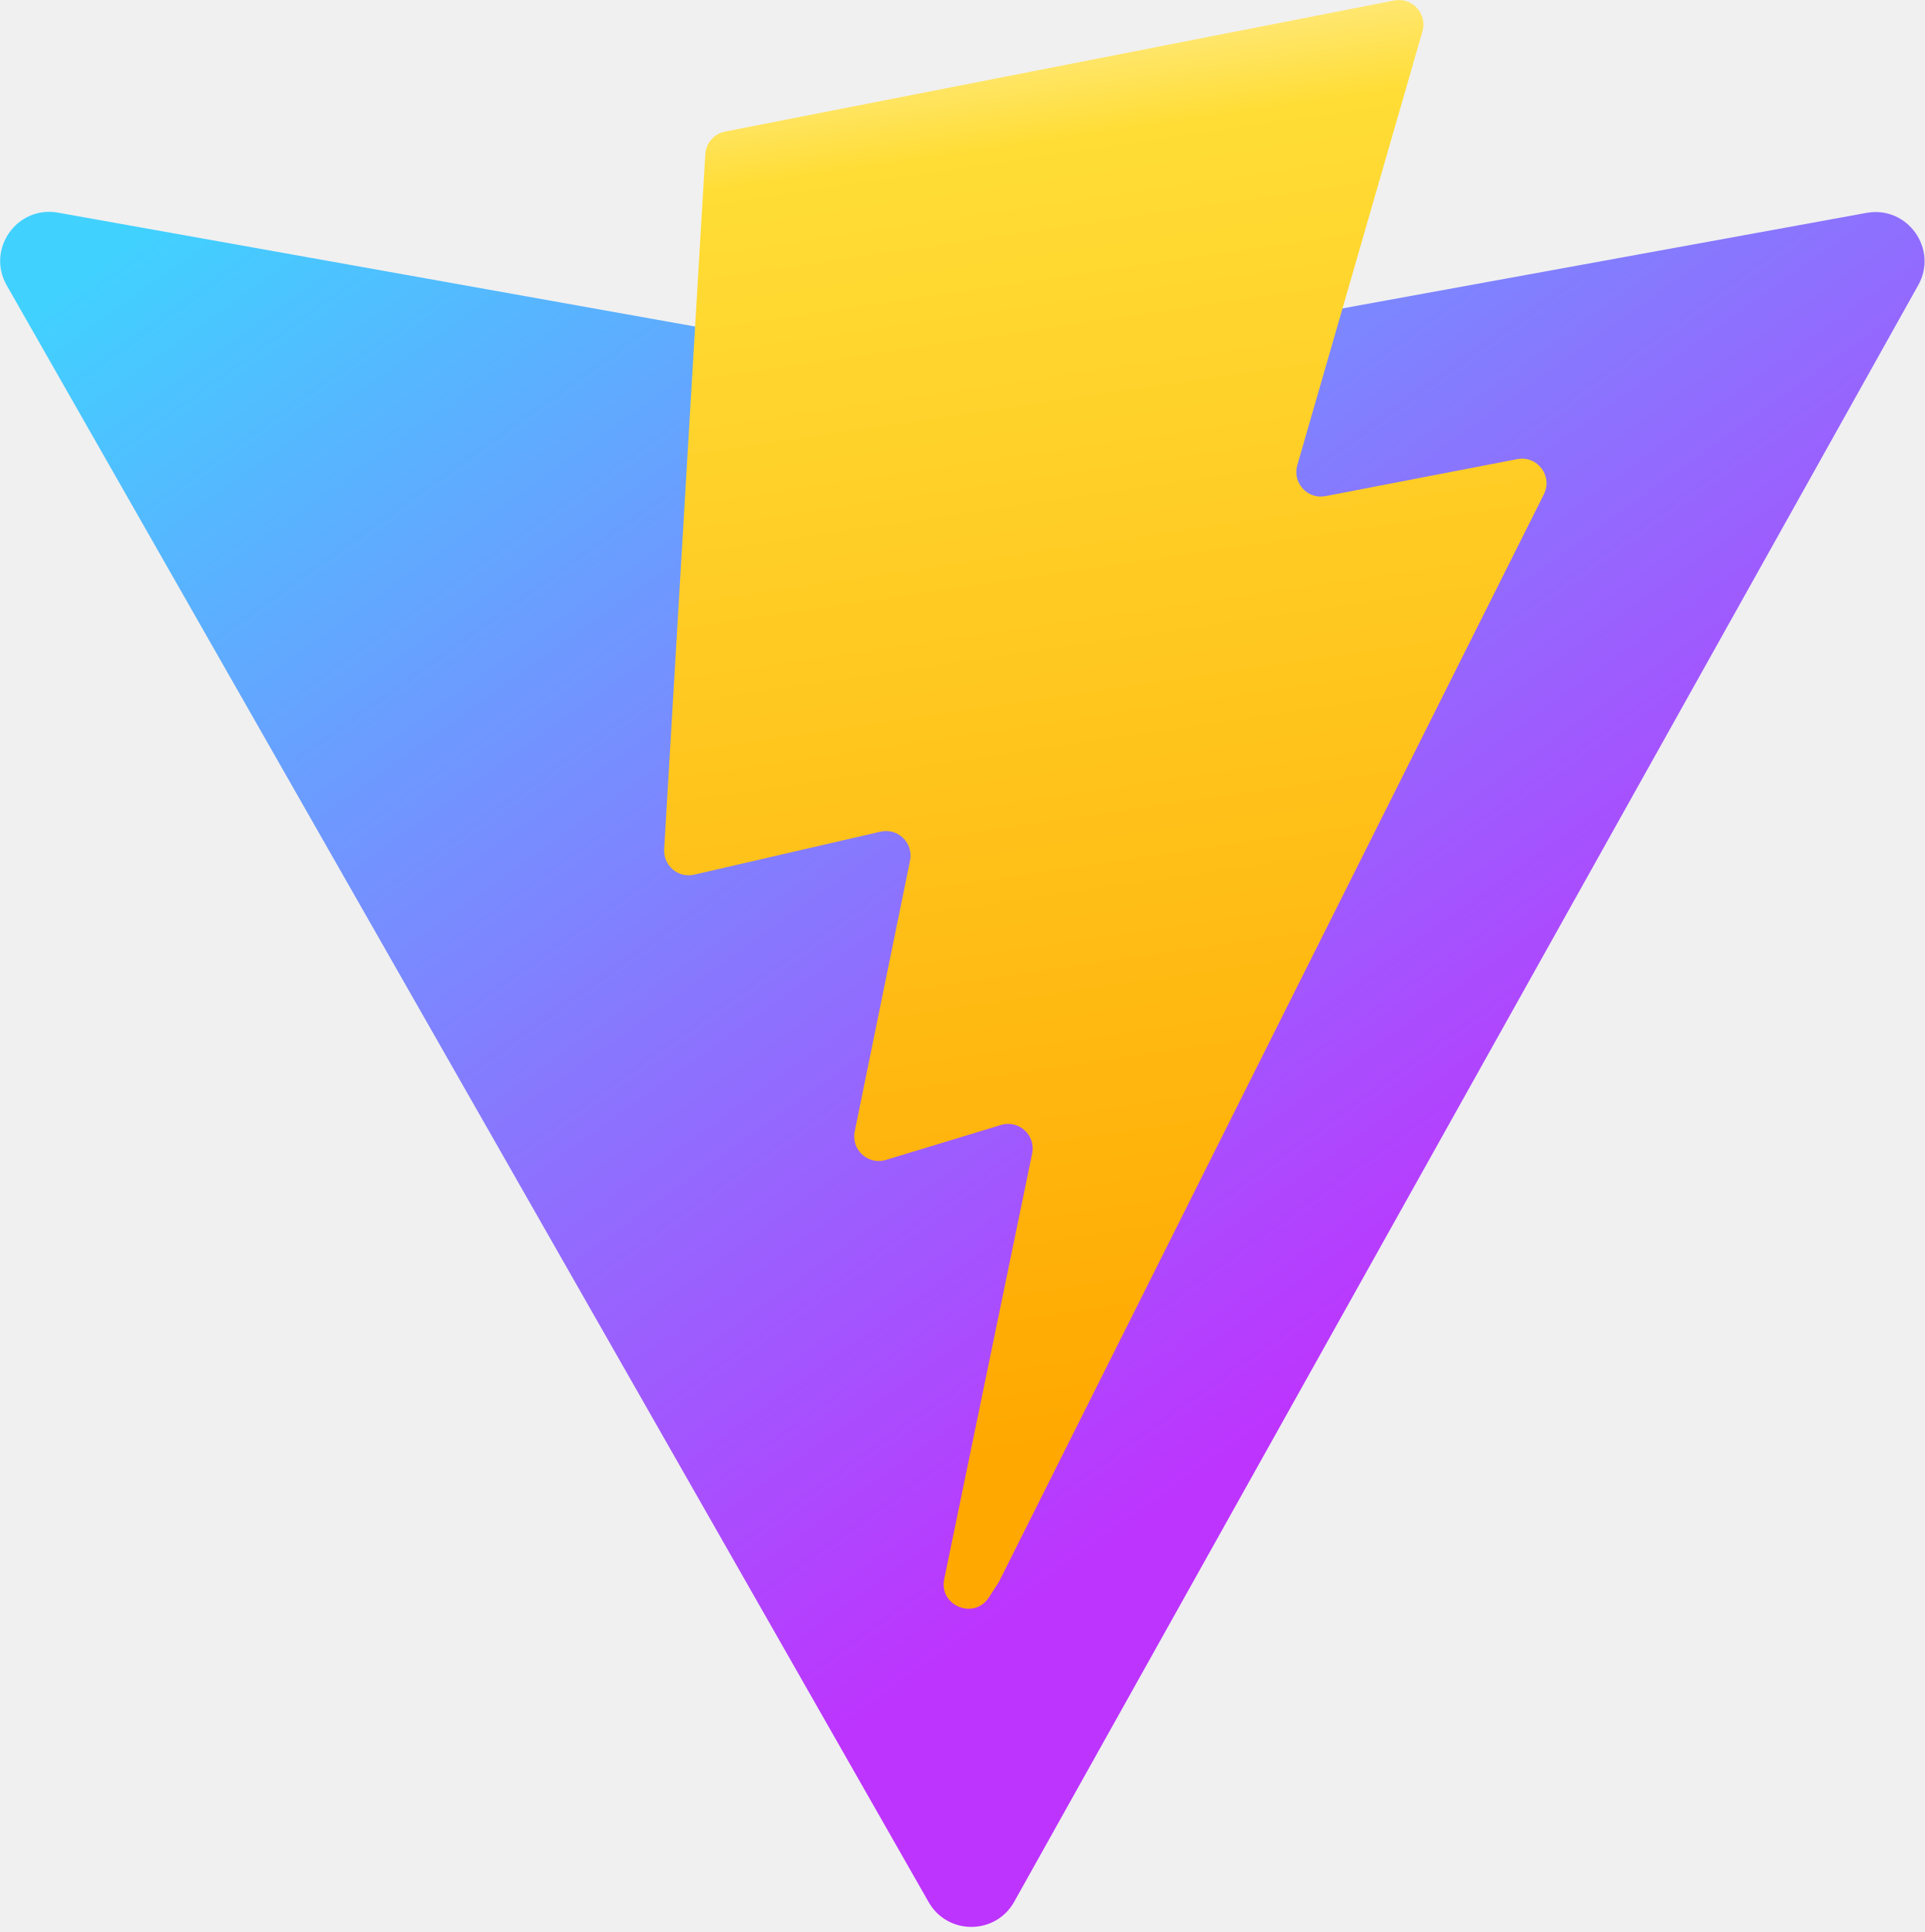
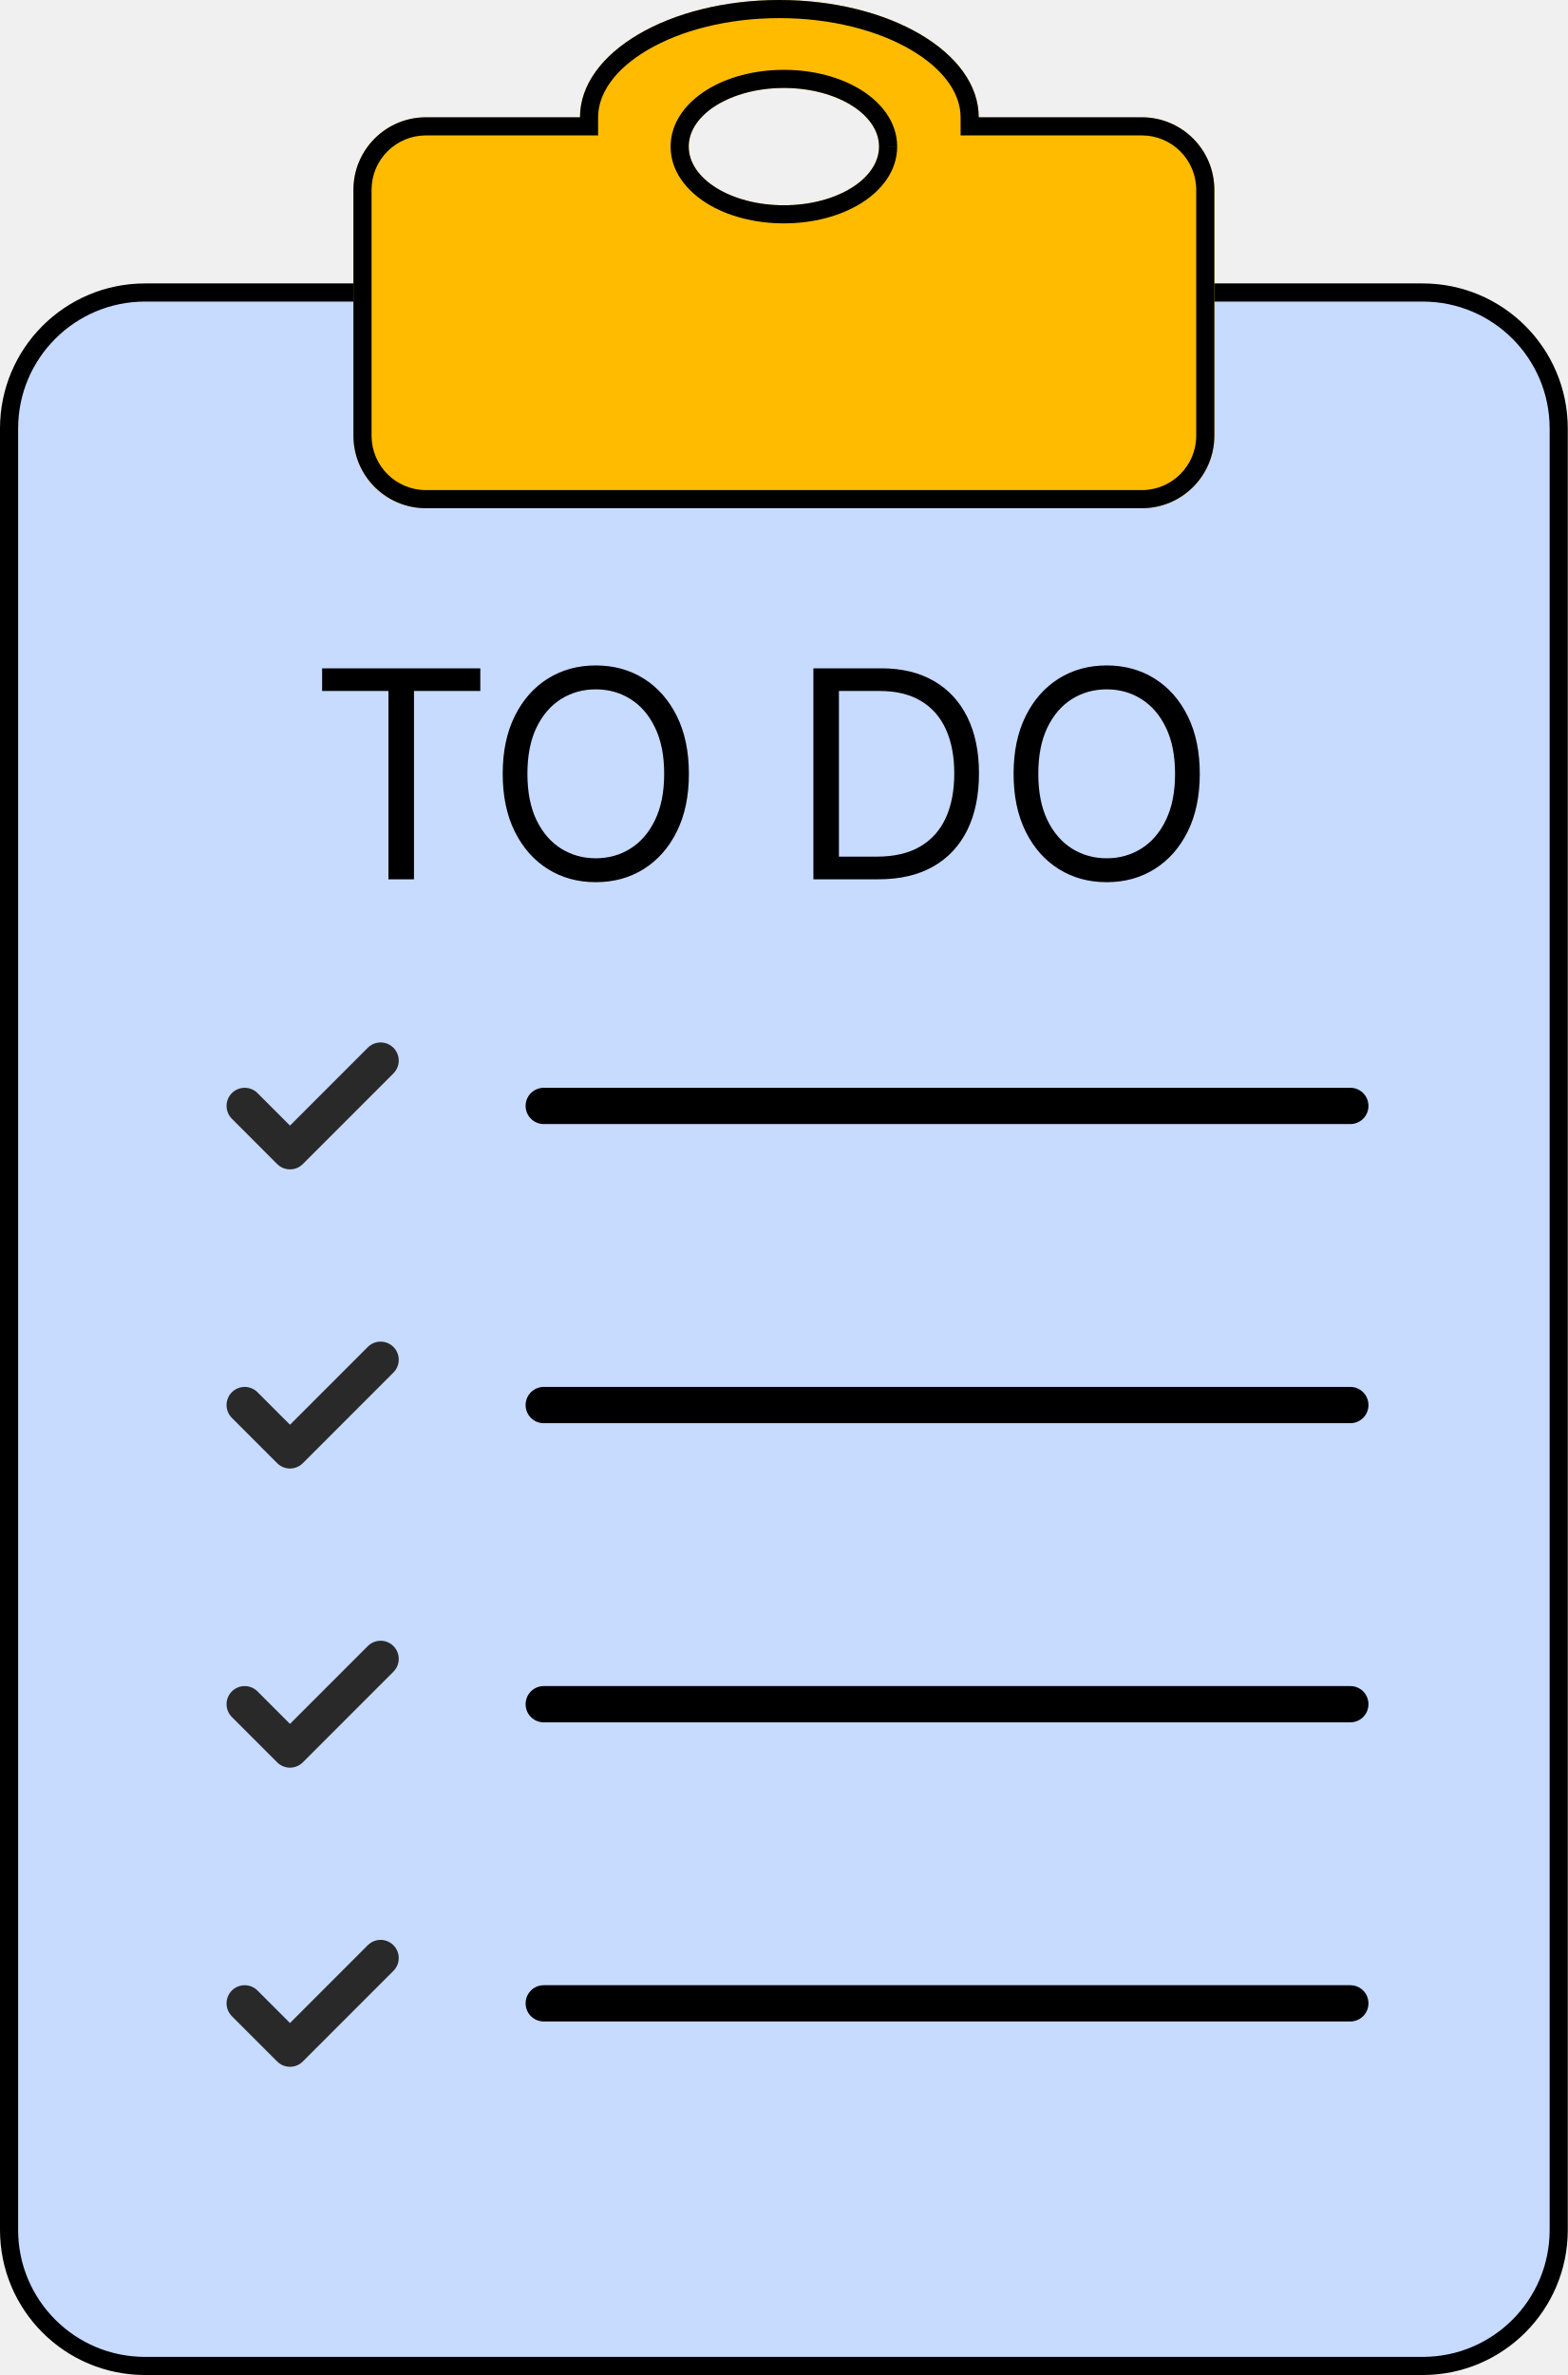
- <svg xmlns="http://www.w3.org/2000/svg" aria-hidden="true" role="img" class="iconify iconify--logos" width="31.88" height="32" preserveAspectRatio="xMidYMid meet" viewBox="0 0 256 257">
-   <defs>
-     <linearGradient id="IconifyId1813088fe1fbc01fb466" x1="-.828%" x2="57.636%" y1="7.652%" y2="78.411%">
-       <stop offset="0%" stop-color="#41D1FF" />
-       <stop offset="100%" stop-color="#BD34FE" />
-     </linearGradient>
-     <linearGradient id="IconifyId1813088fe1fbc01fb467" x1="43.376%" x2="50.316%" y1="2.242%" y2="89.03%">
-       <stop offset="0%" stop-color="#FFEA83" />
-       <stop offset="8.333%" stop-color="#FFDD35" />
-       <stop offset="100%" stop-color="#FFA800" />
-     </linearGradient>
-   </defs>
-   <path fill="url(#IconifyId1813088fe1fbc01fb466)" d="M255.153 37.938L134.897 252.976c-2.483 4.44-8.862 4.466-11.382.048L.875 37.958c-2.746-4.814 1.371-10.646 6.827-9.67l120.385 21.517a6.537 6.537 0 0 0 2.322-.004l117.867-21.483c5.438-.991 9.574 4.796 6.877 9.62Z" />
-   <path fill="url(#IconifyId1813088fe1fbc01fb467)" d="M185.432.063L96.44 17.501a3.268 3.268 0 0 0-2.634 3.014l-5.474 92.456a3.268 3.268 0 0 0 3.997 3.378l24.777-5.718c2.318-.535 4.413 1.507 3.936 3.838l-7.361 36.047c-.495 2.426 1.782 4.5 4.151 3.78l15.304-4.649c2.372-.72 4.652 1.36 4.15 3.788l-11.698 56.621c-.732 3.542 3.979 5.473 5.943 2.437l1.313-2.028l72.516-144.72c1.215-2.423-.88-5.186-3.54-4.672l-25.505 4.922c-2.396.462-4.435-1.77-3.759-4.114l16.646-57.705c.677-2.35-1.37-4.583-3.769-4.113Z" />
+ <svg xmlns="http://www.w3.org/2000/svg" width="173" height="262" viewBox="0 0 173 262" fill="none">
+   <rect x="1" y="32.268" width="171" height="228.733" rx="15" fill="#C7DAFF" stroke="black" stroke-width="2" />
+   <mask id="path-2-inside-1_9_78" fill="white">
+     <path fill-rule="evenodd" clip-rule="evenodd" d="M64 12.938H47C42.582 12.938 39 16.52 39 20.938V48.066C39 52.484 42.582 56.066 47 56.066H126C130.418 56.066 134 52.484 134 48.066V20.938C134 16.52 130.418 12.938 126 12.938H108C108 5.793 98.15 0 86 0C73.85 0 64 5.793 64 12.938ZM97 16.173C97 19.746 92.299 22.642 86.5 22.642C80.701 22.642 76 19.746 76 16.173C76 12.6 80.701 9.704 86.5 9.704C92.296 9.704 96.995 12.597 97 16.168" />
+   </mask>
+   <path fill-rule="evenodd" clip-rule="evenodd" d="M64 12.938H47C42.582 12.938 39 16.52 39 20.938V48.066C39 52.484 42.582 56.066 47 56.066H126C130.418 56.066 134 52.484 134 48.066V20.938C134 16.52 130.418 12.938 126 12.938H108C108 5.793 98.15 0 86 0C73.85 0 64 5.793 64 12.938ZM97 16.173C97 19.746 92.299 22.642 86.5 22.642C80.701 22.642 76 19.746 76 16.173C76 12.6 80.701 9.704 86.5 9.704C92.296 9.704 96.995 12.597 97 16.168" fill="#FFBB00" />
+   <path d="M96 16.168L96 16.174L98 16.172L98 16.167L96 16.168ZM64 12.938V14.938H66V12.938H64ZM108 12.938H106V14.938H108V12.938ZM47 14.938H64V10.938H47V14.938ZM41 20.938C41 17.625 43.686 14.938 47 14.938V10.938C41.477 10.938 37 15.415 37 20.938H41ZM41 48.066V20.938H37V48.066H41ZM47 54.066C43.686 54.066 41 51.38 41 48.066H37C37 53.589 41.477 58.066 47 58.066V54.066ZM126 54.066H47V58.066H126V54.066ZM132 48.066C132 51.38 129.314 54.066 126 54.066V58.066C131.523 58.066 136 53.589 136 48.066H132ZM132 20.938V48.066H136V20.938H132ZM126 14.938C129.314 14.938 132 17.625 132 20.938H136C136 15.415 131.523 10.938 126 10.938V14.938ZM108 14.938H126V10.938H108V14.938ZM110 12.938C110 8.367 106.863 4.59 102.57 2.066C98.231 -0.486 92.368 -2 86 -2V2C91.782 2 96.919 3.382 100.542 5.513C104.212 7.672 106 10.364 106 12.938H110ZM86 -2C79.632 -2 73.769 -0.486 69.43 2.066C65.137 4.59 62 8.367 62 12.938H66C66 10.364 67.788 7.672 71.457 5.513C75.081 3.382 80.218 2 86 2V-2ZM86.5 24.642C89.709 24.642 92.71 23.845 94.974 22.45C97.205 21.075 99 18.912 99 16.173H95C95 17.007 94.444 18.078 92.876 19.044C91.339 19.991 89.09 20.642 86.5 20.642V24.642ZM74 16.173C74 18.912 75.795 21.075 78.026 22.45C80.29 23.845 83.291 24.642 86.5 24.642V20.642C83.91 20.642 81.661 19.991 80.124 19.044C78.556 18.078 78 17.007 78 16.173H74ZM86.5 7.704C83.291 7.704 80.29 8.501 78.026 9.896C75.795 11.271 74 13.434 74 16.173H78C78 15.339 78.556 14.268 80.124 13.301C81.661 12.354 83.91 11.704 86.5 11.704V7.704ZM99 16.165C98.996 13.428 97.201 11.267 94.97 9.894C92.707 8.5 89.708 7.704 86.5 7.704V11.704C89.089 11.704 91.337 12.354 92.873 13.3C94.442 14.266 94.999 15.336 95 16.17L99 16.165Z" fill="black" mask="url(#path-2-inside-1_9_78)" />
+   <path d="M35.545 76.227V73.727H53V76.227H45.682V97H42.864V76.227H35.545ZM76.017 85.364C76.017 87.818 75.574 89.939 74.688 91.727C73.801 93.515 72.585 94.894 71.04 95.864C69.494 96.833 67.729 97.318 65.744 97.318C63.76 97.318 61.994 96.833 60.449 95.864C58.903 94.894 57.688 93.515 56.801 91.727C55.915 89.939 55.472 87.818 55.472 85.364C55.472 82.909 55.915 80.788 56.801 79C57.688 77.212 58.903 75.833 60.449 74.864C61.994 73.894 63.76 73.409 65.744 73.409C67.729 73.409 69.494 73.894 71.04 74.864C72.585 75.833 73.801 77.212 74.688 79C75.574 80.788 76.017 82.909 76.017 85.364ZM73.29 85.364C73.29 83.349 72.953 81.648 72.278 80.261C71.612 78.875 70.706 77.826 69.562 77.114C68.426 76.401 67.153 76.046 65.744 76.046C64.335 76.046 63.059 76.401 61.915 77.114C60.778 77.826 59.873 78.875 59.199 80.261C58.532 81.648 58.199 83.349 58.199 85.364C58.199 87.379 58.532 89.079 59.199 90.466C59.873 91.852 60.778 92.901 61.915 93.614C63.059 94.326 64.335 94.682 65.744 94.682C67.153 94.682 68.426 94.326 69.562 93.614C70.706 92.901 71.612 91.852 72.278 90.466C72.953 89.079 73.29 87.379 73.29 85.364ZM96.938 97H89.756V73.727H97.256C99.513 73.727 101.445 74.193 103.051 75.125C104.657 76.049 105.888 77.379 106.744 79.114C107.6 80.841 108.028 82.909 108.028 85.318C108.028 87.742 107.597 89.829 106.733 91.579C105.869 93.322 104.612 94.663 102.96 95.602C101.309 96.534 99.301 97 96.938 97ZM92.574 94.5H96.756C98.68 94.5 100.275 94.129 101.54 93.386C102.805 92.644 103.748 91.587 104.369 90.216C104.991 88.845 105.301 87.212 105.301 85.318C105.301 83.439 104.994 81.822 104.381 80.466C103.767 79.102 102.85 78.057 101.631 77.329C100.411 76.595 98.892 76.227 97.074 76.227H92.574V94.5ZM132.392 85.364C132.392 87.818 131.949 89.939 131.062 91.727C130.176 93.515 128.96 94.894 127.415 95.864C125.869 96.833 124.104 97.318 122.119 97.318C120.134 97.318 118.369 96.833 116.824 95.864C115.278 94.894 114.063 93.515 113.176 91.727C112.29 89.939 111.847 87.818 111.847 85.364C111.847 82.909 112.29 80.788 113.176 79C114.063 77.212 115.278 75.833 116.824 74.864C118.369 73.894 120.134 73.409 122.119 73.409C124.104 73.409 125.869 73.894 127.415 74.864C128.96 75.833 130.176 77.212 131.062 79C131.949 80.788 132.392 82.909 132.392 85.364ZM129.665 85.364C129.665 83.349 129.328 81.648 128.653 80.261C127.987 78.875 127.081 77.826 125.938 77.114C124.801 76.401 123.528 76.046 122.119 76.046C120.71 76.046 119.434 76.401 118.29 77.114C117.153 77.826 116.248 78.875 115.574 80.261C114.907 81.648 114.574 83.349 114.574 85.364C114.574 87.379 114.907 89.079 115.574 90.466C116.248 91.852 117.153 92.901 118.29 93.614C119.434 94.326 120.71 94.682 122.119 94.682C123.528 94.682 124.801 94.326 125.938 93.614C127.081 92.901 127.987 91.852 128.653 90.466C129.328 89.079 129.665 87.379 129.665 85.364Z" fill="black" />
+   <path d="M42 117L32 127L27 122" stroke="#292929" stroke-width="4" stroke-linecap="round" stroke-linejoin="round" />
+   <path d="M60 122H149.006" stroke="black" stroke-width="4" stroke-linecap="round" />
+   <path d="M42 150L32 160L27 155" stroke="#292929" stroke-width="4" stroke-linecap="round" stroke-linejoin="round" />
+   <path d="M60 155H149.006" stroke="black" stroke-width="4" stroke-linecap="round" />
+   <path d="M42 183L32 193L27 188" stroke="#292929" stroke-width="4" stroke-linecap="round" stroke-linejoin="round" />
+   <path d="M60 188H149.006" stroke="black" stroke-width="4" stroke-linecap="round" />
+   <path d="M42 216L32 226L27 221" stroke="#292929" stroke-width="4" stroke-linecap="round" stroke-linejoin="round" />
+   <path d="M60 221H149.006" stroke="black" stroke-width="4" stroke-linecap="round" />
</svg>
